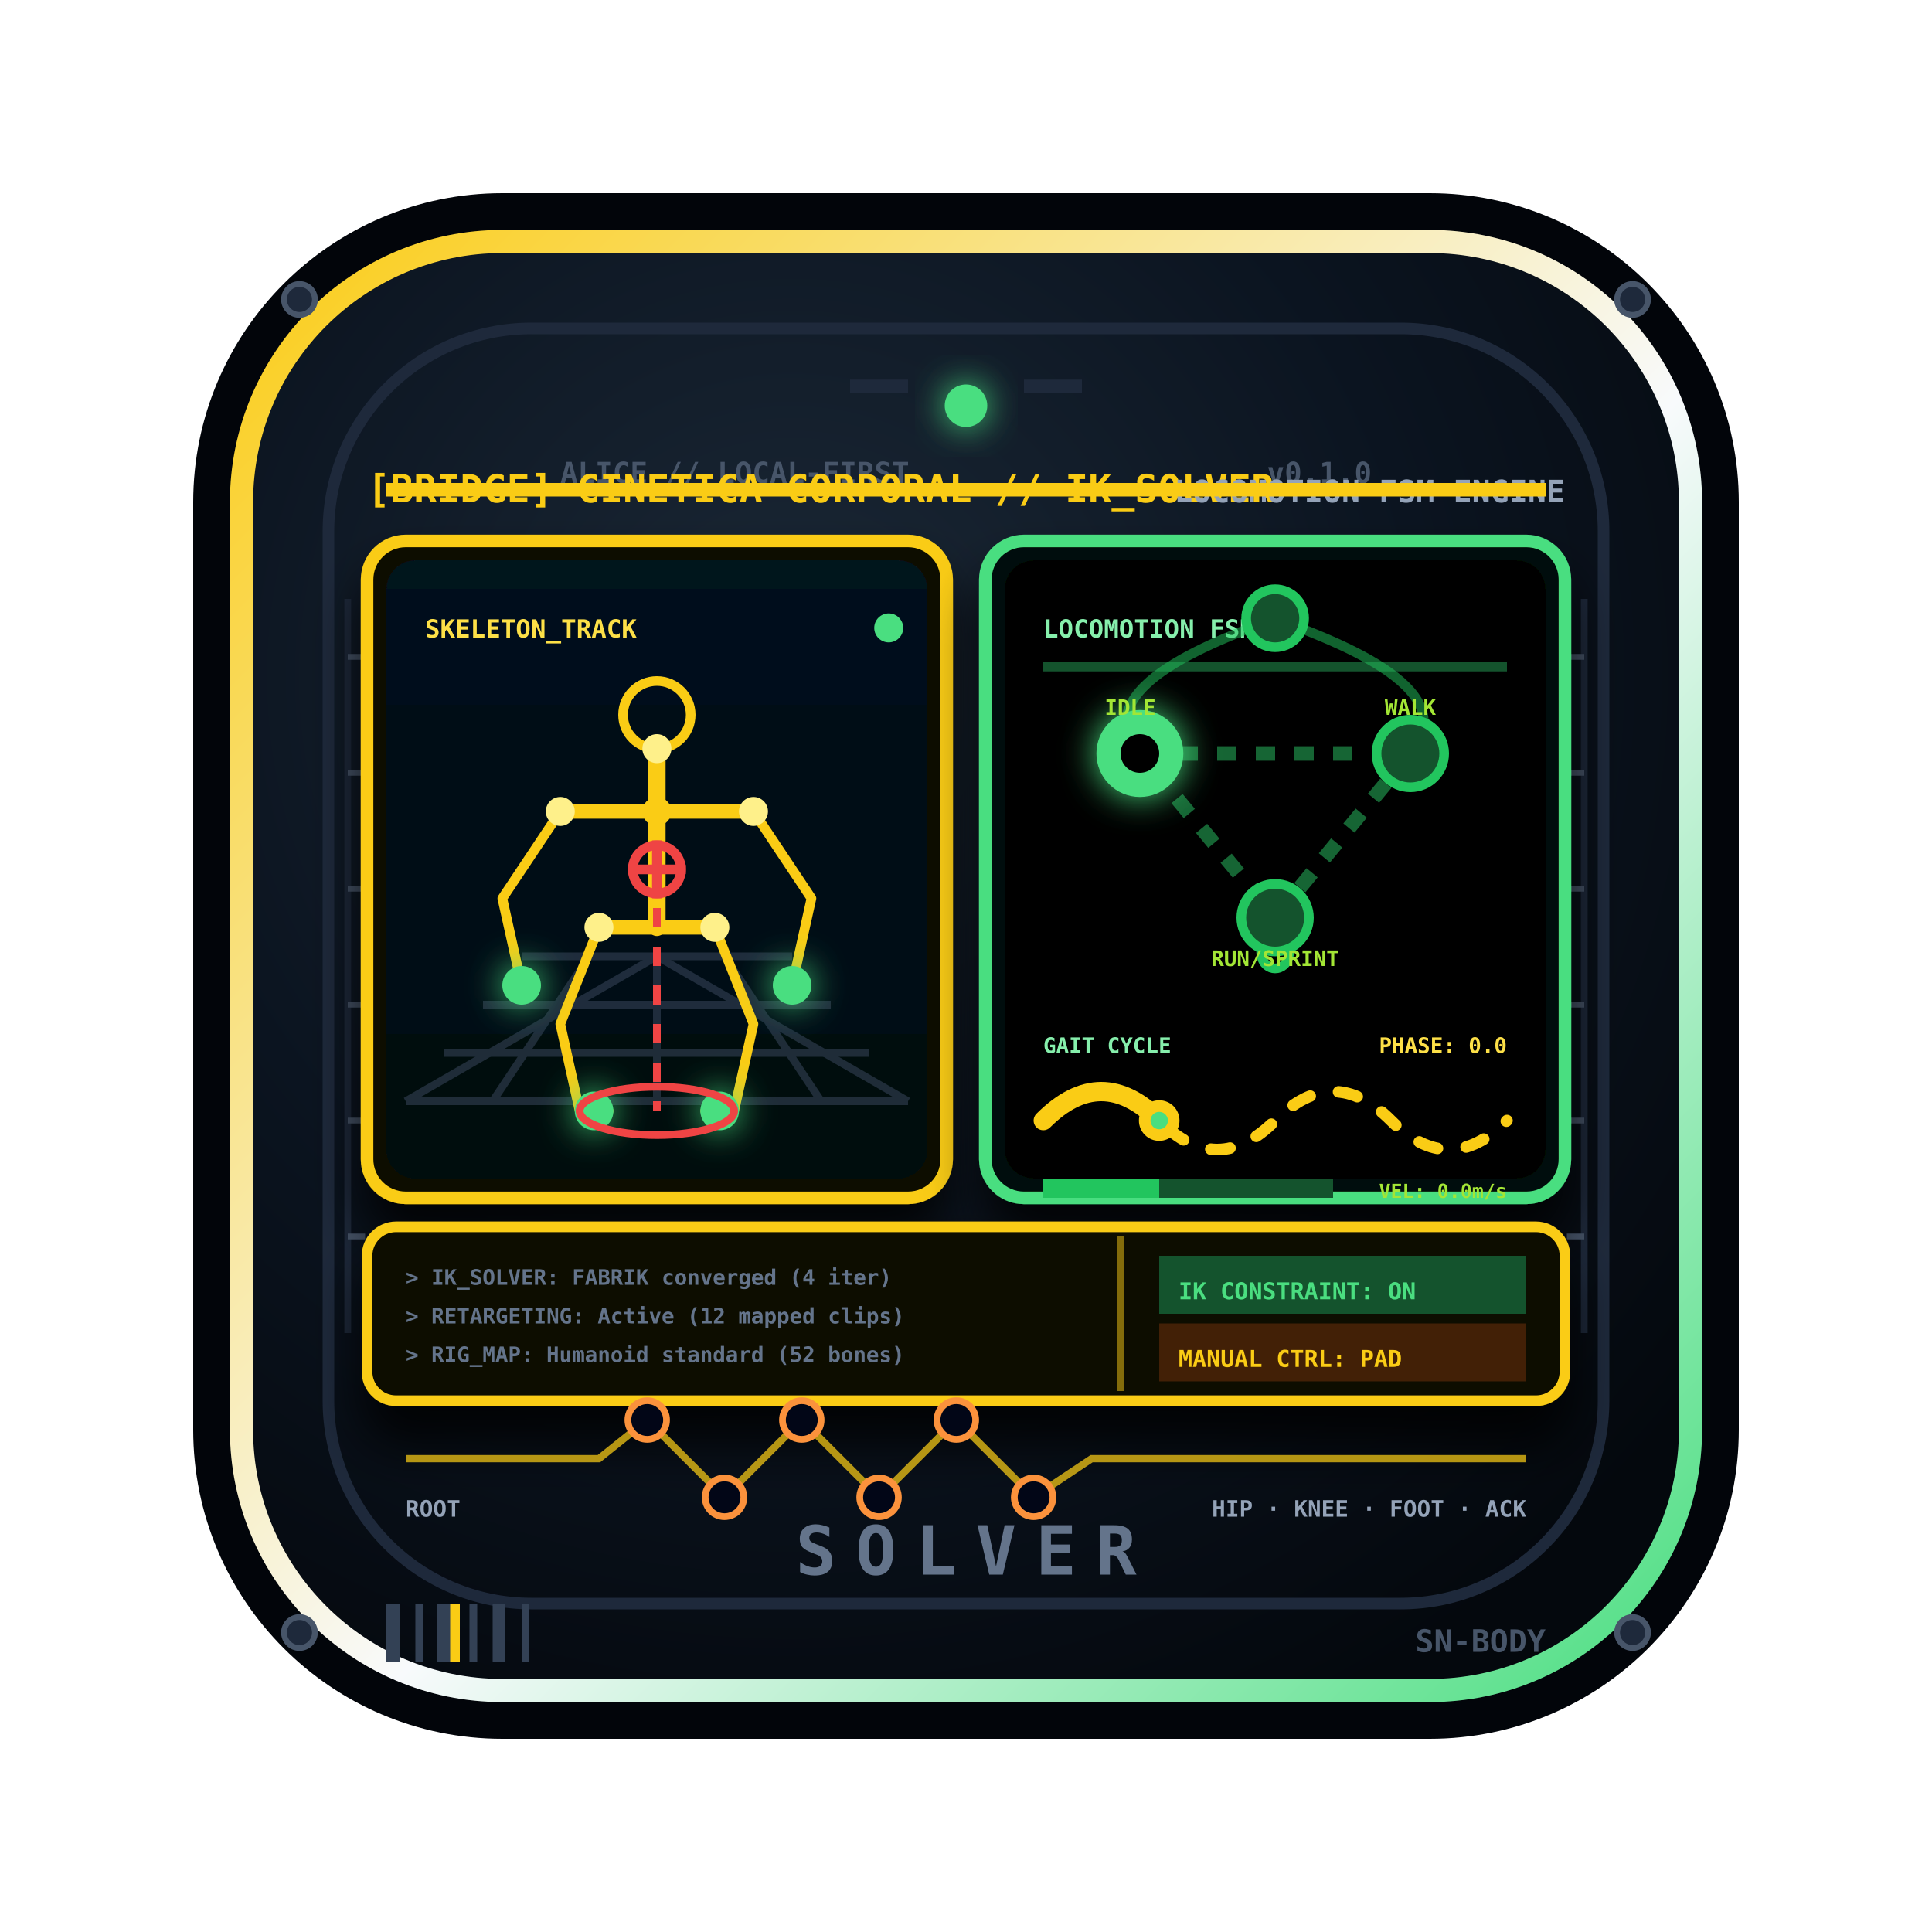
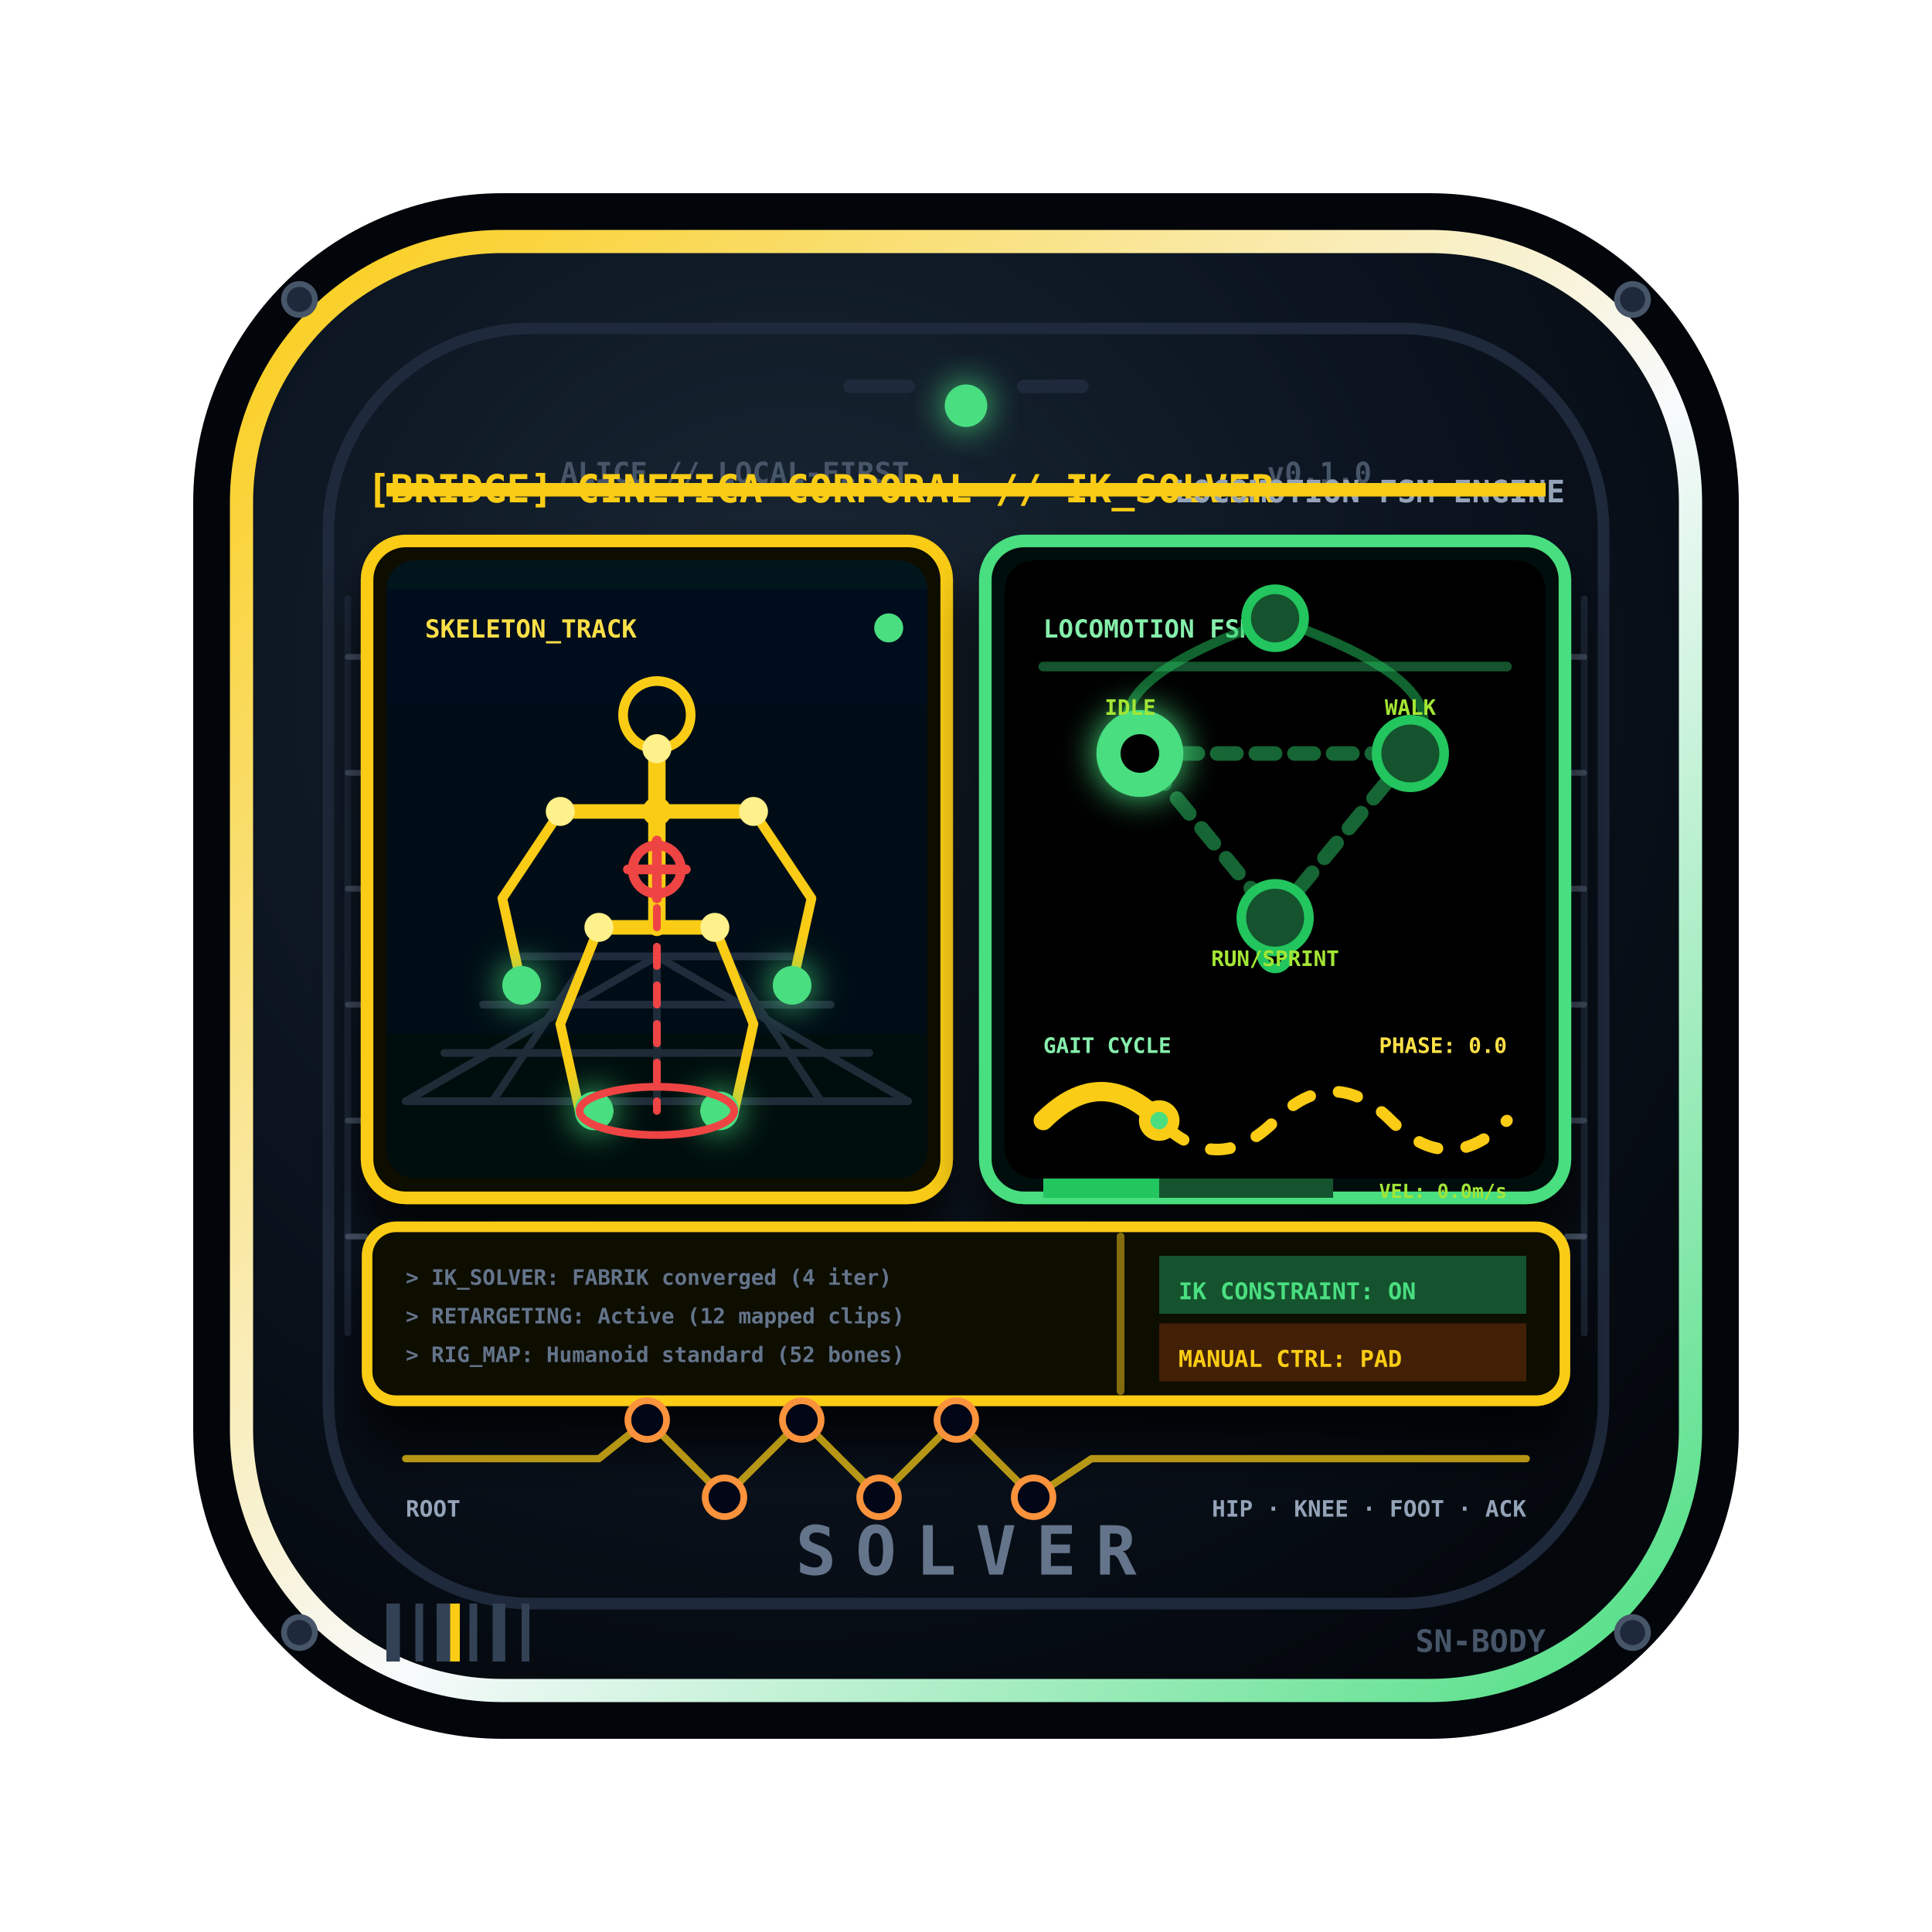
- <svg xmlns="http://www.w3.org/2000/svg" viewBox="0 0 200 200" role="img" aria-label="Puente corporal">
+ <svg xmlns="http://www.w3.org/2000/svg" viewBox="0 0 200 200" role="img" aria-label="Puente corporal" shape-rendering="geometricPrecision" text-rendering="geometricPrecision" stroke-linecap="round" stroke-linejoin="round">
  <style>
    .body-dash{animation:bodyDash 2.8s linear infinite}.body-blink{animation:bodyBlink 1.6s steps(2,end) infinite}.body-blink2{animation:bodyBlink 2.3s steps(2,end) .5s infinite}.body-scan{animation:bodyScan 4.2s ease-in-out infinite}.body-spin{transform-box:fill-box;transform-origin:50% 50%;animation:bodySpin 16s linear infinite}
    @keyframes bodyDash{to{stroke-dashoffset:-26}}@keyframes bodyBlink{50%{opacity:.25}}
    @keyframes bodyScan{0%,100%{y:50px;opacity:.06}50%{y:140px;opacity:.4}}
    @keyframes bodySpin{to{transform:rotate(360deg)}}
    @media(prefers-reduced-motion:reduce){.body-dash,.body-blink,.body-blink2,.body-scan,.body-spin{animation:none}}
  </style>
  <defs>
    <radialGradient id="body-plate" cx="38%" cy="30%" r="80%">
      <stop stop-color="#1b2836" />
      <stop offset=".55" stop-color="#0b1420" />
      <stop offset="1" stop-color="#04080d" />
    </radialGradient>
    <linearGradient id="body-ga" x1="0" y1="0" x2="1" y2="1">
      <stop stop-color="#facc15" />
      <stop offset=".55" stop-color="#f8fafc" />
      <stop offset="1" stop-color="#4ade80" />
    </linearGradient>
    <linearGradient id="body-gb" x1="0" x2="1">
      <stop stop-color="#4ade80" />
      <stop offset="1" stop-color="#facc15" />
    </linearGradient>
    <linearGradient id="body-metal" x1="0" y1="0" x2="1" y2="1">
      <stop stop-color="#94a3b8" />
      <stop offset=".35" stop-color="#334155" />
      <stop offset=".7" stop-color="#111827" />
      <stop offset="1" stop-color="#020617" />
    </linearGradient>
    <linearGradient id="body-screen-bg" x1="0" y1="0" x2="0" y2="1">
      <stop stop-color="#06121d" />
      <stop offset="1" stop-color="#02070e" />
    </linearGradient>
    <radialGradient id="body-halo">
      <stop stop-color="#fff" />
      <stop offset=".2" stop-color="#facc15" />
      <stop offset=".7" stop-color="#4ade80" />
      <stop offset="1" stop-color="#07111d" />
    </radialGradient>
    <filter id="body-shadow" x="-45%" y="-45%" width="190%" height="200%">
      <feDropShadow dx="0" dy="4" stdDeviation="2.6" flood-color="#000" flood-opacity=".85" />
    </filter>
    <filter id="body-glow" x="-70%" y="-70%" width="240%" height="240%">
      <feGaussianBlur stdDeviation="1.8" result="b" />
      <feMerge>
        <feMergeNode in="b" />
        <feMergeNode in="SourceGraphic" />
      </feMerge>
    </filter>
  </defs>
  <rect x="20" y="20" width="160" height="160" rx="32" fill="#02050a" />
  <rect x="25" y="25" width="150" height="150" rx="27" fill="url(#body-plate)" stroke="url(#body-ga)" stroke-width="2.4" />
  <rect x="34" y="34" width="132" height="132" rx="21" fill="none" stroke="#1e293b" stroke-width="1.2" />
  <g fill="#1e293b" stroke="#475569" stroke-width=".6">
    <circle cx="31" cy="31" r="1.6" />
    <circle cx="169" cy="31" r="1.6" />
    <circle cx="31" cy="169" r="1.6" />
    <circle cx="169" cy="169" r="1.6" />
  </g>
  <path d="M88 40h6M106 40h6" stroke="#1e293b" stroke-width="1.4" />
  <g font-family="Consolas,monospace" font-weight="900">
    <text x="58" y="50" fill="#475569" font-size="3">ALICE // LOCAL-FIRST</text>
    <text x="142" y="50" fill="#475569" font-size="3" text-anchor="end">v0.1.0</text>
  </g>
  <path d="M36 62v76M164 62v76" stroke="#1e293b" stroke-width=".7" />
  <path d="M36 68h2.5M36 80h1.8M36 92h2.5M36 104h1.8M36 116h2.5M36 128h1.8M164 68h-2.5M164 80h-1.8M164 92h-2.5M164 104h-1.8M164 116h-2.5M164 128h-1.8" stroke="#475569" stroke-width=".6" />
  <circle class="body-blink" cx="100" cy="42" r="2.2" fill="#4ade80" filter="url(#body-glow)" />
  <g font-family="Consolas,monospace" font-weight="900">
    <text x="38" y="52" fill="#facc15" font-size="4">[BRIDGE] CINETICA CORPORAL // IK_SOLVER</text>
    <text x="162" y="52" fill="#94a3b8" font-size="3.2" text-anchor="end">LOCOMOTION FSM ENGINE</text>
  </g>
  <g filter="url(#body-shadow)">
    <rect x="38" y="56" width="60" height="68" rx="4" fill="#0c0a00" stroke="#facc15" stroke-width="1.3" />
    <rect x="40" y="58" width="56" height="64" rx="3" fill="url(#body-screen-bg)" />
  </g>
  <g font-family="Consolas,monospace" font-weight="900">
    <text x="44" y="66" fill="#fde047" font-size="2.6">SKELETON_TRACK</text>
    <circle cx="92" cy="65" r="1.5" fill="#4ade80" class="body-blink" />
  </g>
  <g stroke="#334155" stroke-width="0.8" opacity="0.6">
    <path d="M42 114h52 M46 109h44 M50 104h36 M54 99h28" />
    <path d="M68 99L42 114 M68 99L94 114 M68 99V114 M61 99L51 114 M75 99L85 114" />
  </g>
  <g stroke="#facc15" stroke-width="1" stroke-linecap="round" stroke-linejoin="round" fill="none">
    <circle cx="68" cy="74" r="3.5" />
    <path d="M68 77.5 V96" stroke-width="1.8" />
    <circle cx="68" cy="84" r="1" />
    <path d="M58 84 L78 84" stroke-width="1.5" />
    <path d="M58 84 L52 93 L54 102" />
    <path d="M78 84 L84 93 L82 102" />
    <path d="M62 96 L74 96" stroke-width="1.5" />
    <path d="M62 96 L58 106 L60 115 L63 115" />
    <path d="M74 96 L78 106 L76 115 L73 115" />
  </g>
  <g fill="#fef08a">
    <circle cx="68" cy="77.5" r="1.5" />
    <circle cx="58" cy="84" r="1.5" />
    <circle cx="78" cy="84" r="1.5" />
    <circle cx="62" cy="96" r="1.5" />
    <circle cx="74" cy="96" r="1.5" />
  </g>
  <g fill="#4ade80" class="body-blink" filter="url(#body-glow)">
    <circle cx="54" cy="102" r="2" />
    <circle cx="82" cy="102" r="2" />
    <circle cx="61.5" cy="115" r="2" />
    <circle cx="74.5" cy="115" r="2" />
  </g>
  <path d="M68 90v25" stroke="#ef4444" stroke-width="0.8" stroke-dasharray="2 2" />
  <circle cx="68" cy="90" r="2.5" fill="none" stroke="#ef4444" stroke-width="1" />
  <path d="M65 90h6 M68 87v6" stroke="#ef4444" stroke-width="1" />
  <ellipse cx="68" cy="115" rx="8" ry="2.5" fill="none" stroke="#ef4444" stroke-width="0.8" />
  <g filter="url(#body-shadow)">
    <rect x="102" y="56" width="60" height="68" rx="4" fill="#031109" stroke="#4ade80" stroke-width="1.3" />
    <rect x="104" y="58" width="56" height="64" rx="3" fill="#010603" />
  </g>
  <g font-family="Consolas,monospace" font-weight="900">
    <text x="108" y="66" fill="#86efac" font-size="2.6">LOCOMOTION FSM</text>
  </g>
  <path d="M108 69h48" stroke="#14532d" stroke-width="1" />
  <g transform="translate(132 86)">
    <path d="M-14 -8 L14 -8 L0 9 Z" fill="none" stroke="#166534" stroke-width="1.5" stroke-dasharray="2 2" />
    <path d="M-14 -8 C-20 -15 -5 -20 0 -22 C5 -20 20 -15 14 -8" fill="none" stroke="#22c55e" stroke-width="1" opacity="0.5" />
    <path d="M0 9 C-5 16 5 16 0 9" fill="none" stroke="#22c55e" stroke-width="1" />
    <circle cx="0" cy="-22" r="3" fill="#14532d" stroke="#22c55e" />
    <circle cx="-14" cy="-8" r="4.5" fill="#4ade80" filter="url(#body-glow)" />
    <circle cx="14" cy="-8" r="3.5" fill="#14532d" stroke="#22c55e" />
    <circle cx="0" cy="9" r="3.5" fill="#14532d" stroke="#22c55e" />
    <circle cx="-14" cy="-8" r="2" fill="#000" class="body-blink2" />
  </g>
  <g font-family="Consolas,monospace" font-weight="900" font-size="2.2" fill="#a3e635">
    <text x="117" y="74" text-anchor="middle">IDLE</text>
    <text x="146" y="74" text-anchor="middle">WALK</text>
    <text x="132" y="100" text-anchor="middle">RUN/SPRINT</text>
  </g>
  <g font-family="Consolas,monospace" font-weight="900" font-size="2.2">
    <text x="108" y="109" fill="#86efac">GAIT CYCLE</text>
    <text x="156" y="109" fill="#fde047" text-anchor="end">PHASE: 0.0</text>
  </g>
  <g stroke="#facc15" stroke-width="1.2" stroke-linecap="round" fill="none">
    <path d="M108 116 Q 114 110 120 116 T 132 116 T 144 116 T 156 116" stroke-dasharray="2 3" />
    <path d="M108 116 Q 114 110 120 116" stroke-width="2" stroke="#facc15" />
    <circle cx="120" cy="116" r="1.5" fill="#4ade80" class="body-blink" />
  </g>
  <rect x="108" y="122" width="30" height="2" fill="#14532d" />
  <rect x="108" y="122" width="12" height="2" fill="#22c55e" />
  <g font-family="Consolas,monospace" font-weight="900" font-size="2">
    <text x="156" y="124" fill="#a3e635" text-anchor="end">VEL: 0.0m/s</text>
  </g>
  <g filter="url(#body-shadow)">
    <rect x="38" y="127" width="124" height="18" rx="3" fill="#0c0a00" stroke="#facc15" stroke-width="1.1" />
  </g>
  <g font-family="Consolas,monospace" font-weight="900" font-size="2.2" fill="#64748b">
    <text x="42" y="133">&gt; IK_SOLVER: FABRIK converged (4 iter)</text>
    <text x="42" y="137">&gt; RETARGETING: Active (12 mapped clips)</text>
    <text x="42" y="141">&gt; RIG_MAP: Humanoid standard (52 bones)</text>
  </g>
  <path d="M116 128 V144" stroke="#facc15" stroke-width="0.8" opacity="0.5" />
  <g font-family="Consolas,monospace" font-weight="900" font-size="2.4">
    <rect x="120" y="130" width="38" height="6" fill="#14532d" />
    <text x="122" y="134.5" fill="#4ade80">IK CONSTRAINT: ON</text>
    <rect x="120" y="137" width="38" height="6" fill="#422006" />
    <text x="122" y="141.5" fill="#facc15">MANUAL CTRL: PAD</text>
  </g>
  <g aria-label="Cadena cinemática" font-family="Consolas,monospace" font-weight="900">
    <path d="M42 151h20l5-4 8 8 8-8 8 8 8-8 8 8 6-4h45" fill="none" stroke="#facc15" stroke-width=".75" opacity=".72" />
    <g fill="#020617" stroke="#fb923c" stroke-width=".7">
      <circle cx="67" cy="147" r="2" />
      <circle cx="75" cy="155" r="2" />
      <circle cx="83" cy="147" r="2" />
      <circle cx="91" cy="155" r="2" />
      <circle cx="99" cy="147" r="2" />
      <circle cx="107" cy="155" r="2" />
    </g>
    <text x="42" y="157" fill="#94a3b8" font-size="2.35">ROOT</text>
    <text x="158" y="157" fill="#94a3b8" font-size="2.35" text-anchor="end">HIP · KNEE · FOOT · ACK</text>
  </g>
  <rect class="body-scan" x="40" y="50" width="120" height="1.4" fill="#facc15" />
  <g fill="#334155">
    <rect x="40" y="166" width="1.4" height="6" />
    <rect x="43" y="166" width=".8" height="6" />
    <rect x="45.2" y="166" width="1.8" height="6" />
    <rect x="48.6" y="166" width=".8" height="6" />
    <rect x="51" y="166" width="1.3" height="6" />
    <rect x="54" y="166" width=".8" height="6" />
  </g>
  <rect x="46.6" y="166" width="1" height="6" fill="#facc15" />
  <g font-family="Consolas,monospace" font-weight="900">
    <text x="160" y="171" fill="#475569" font-size="3.2" text-anchor="end">SN-BODY</text>
  </g>
  <g font-family="Consolas,monospace" font-weight="900">
    <text x="100" y="163" fill="#64748b" font-size="7" text-anchor="middle" letter-spacing="2">SOLVER</text>
  </g>
</svg>
